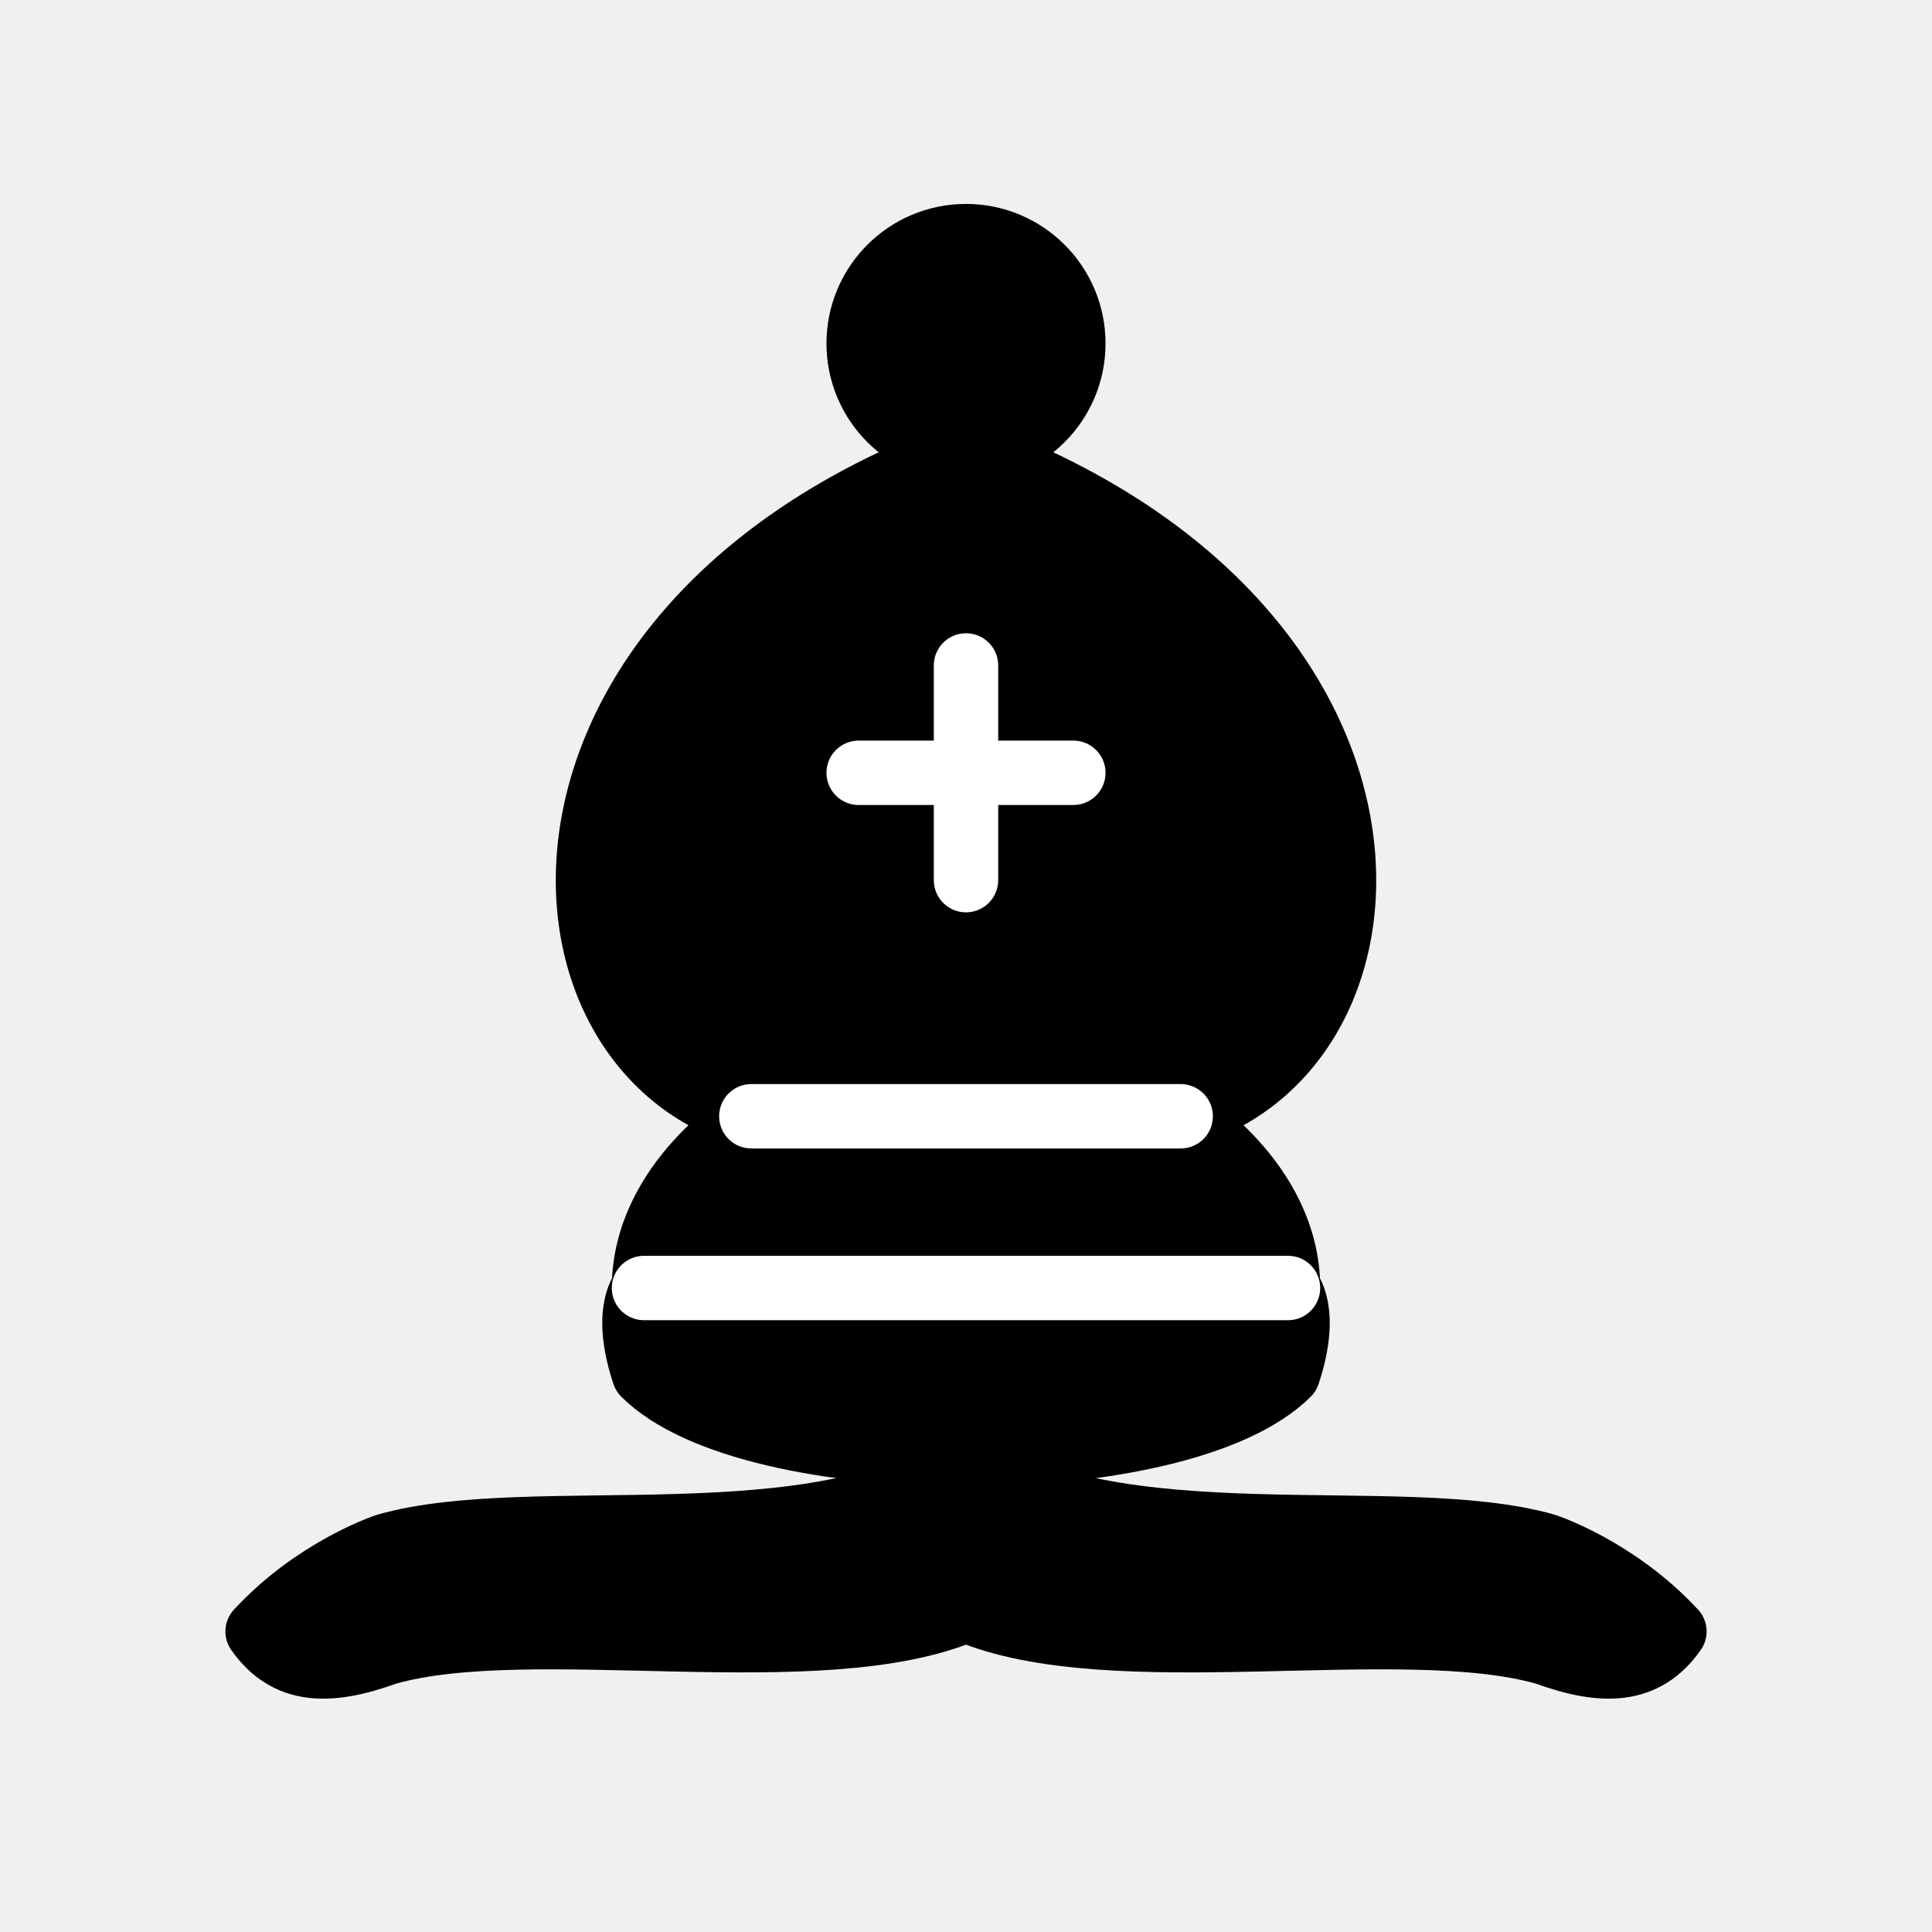
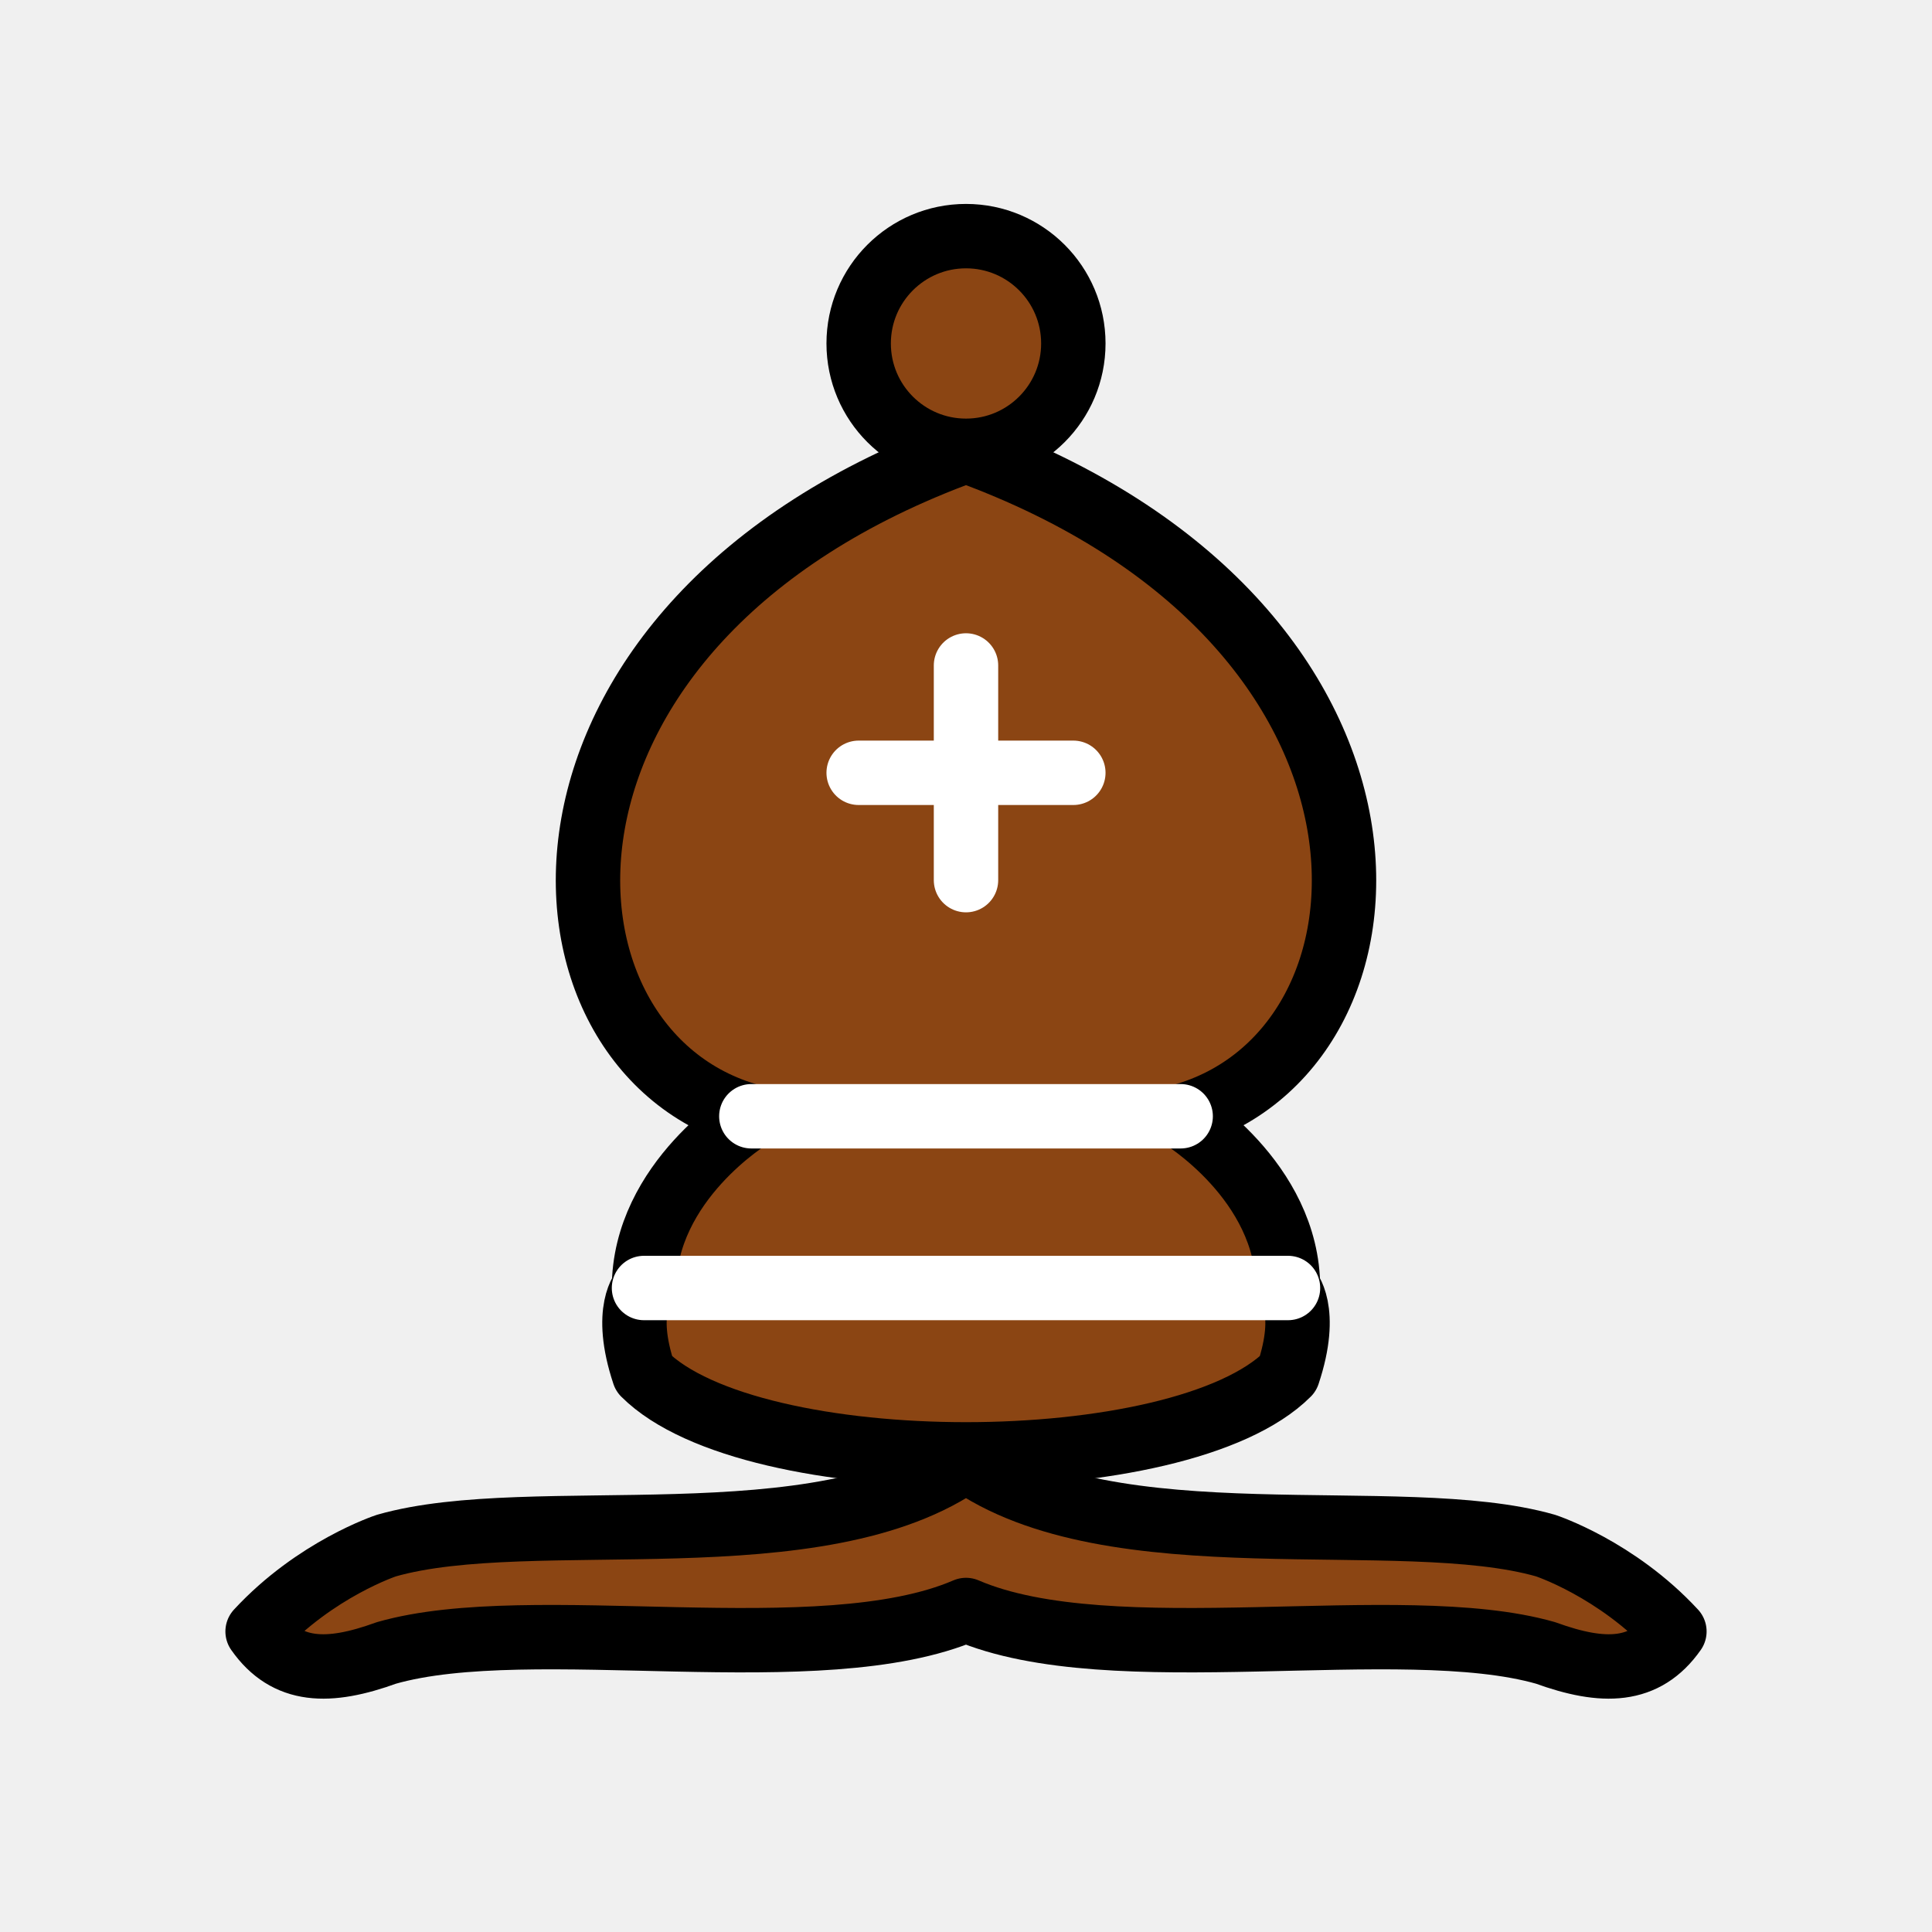
<svg xmlns="http://www.w3.org/2000/svg" version="1.1" width="45" height="45">
-   <g style="opacity:1; fill:none; fill-rule:evenodd; fill-opacity:1; stroke:#000000; stroke-width:1.5; stroke-linecap:round; stroke-linejoin:round; stroke-miterlimit:4; stroke-dasharray:none; stroke-opacity:1;">
-     <g style="fill:#000000; stroke:#000000; stroke-linecap:butt;">
+   <g style="opacity:1; fill:none; fill-rule:evenodd; fill-opacity:1; stroke:#8B4513; stroke-width:1.5; stroke-linecap:round; stroke-linejoin:round; stroke-miterlimit:4; stroke-dasharray:none; stroke-opacity:1;">
+     <g style="fill:#8B4513; stroke:#000000; stroke-linecap:butt;">
      <path d="M 9,36 C 12.39,35.03 19.11,36.43 22.5,34 C 25.89,36.43 32.61,35.03 36,36 C 36,36 37.65,36.54 39,38 C 38.32,38.97 37.35,38.99 36,38.5 C 32.61,37.53 25.89,38.96 22.5,37.5 C 19.11,38.96 12.39,37.53 9,38.5 C 7.65,38.99 6.68,38.97 6,38 C 7.35,36.54 9,36 9,36 z" />
      <path d="M 15,32 C 17.5,34.5 27.5,34.5 30,32 C 30.5,30.5 30,30 30,30 C 30,27.5 27.5,26 27.5,26 C 33,24.5 33.5,14.5 22.5,10.5 C 11.5,14.5 12,24.5 17.5,26 C 17.5,26 15,27.5 15,30 C 15,30 14.5,30.5 15,32 z" />
      <path d="M 25 8 A 2.5 2.5 0 1 1  20,8 A 2.5 2.5 0 1 1  25 8 z" />
    </g>
    <path d="M 17.5,26 L 27.5,26 M 15,30 L 30,30 M 22.5,15.5 L 22.5,20.5 M 20,18 L 25,18" style="fill:none; stroke:#ffffff; stroke-linejoin:miter;" />
  </g>
</svg>
